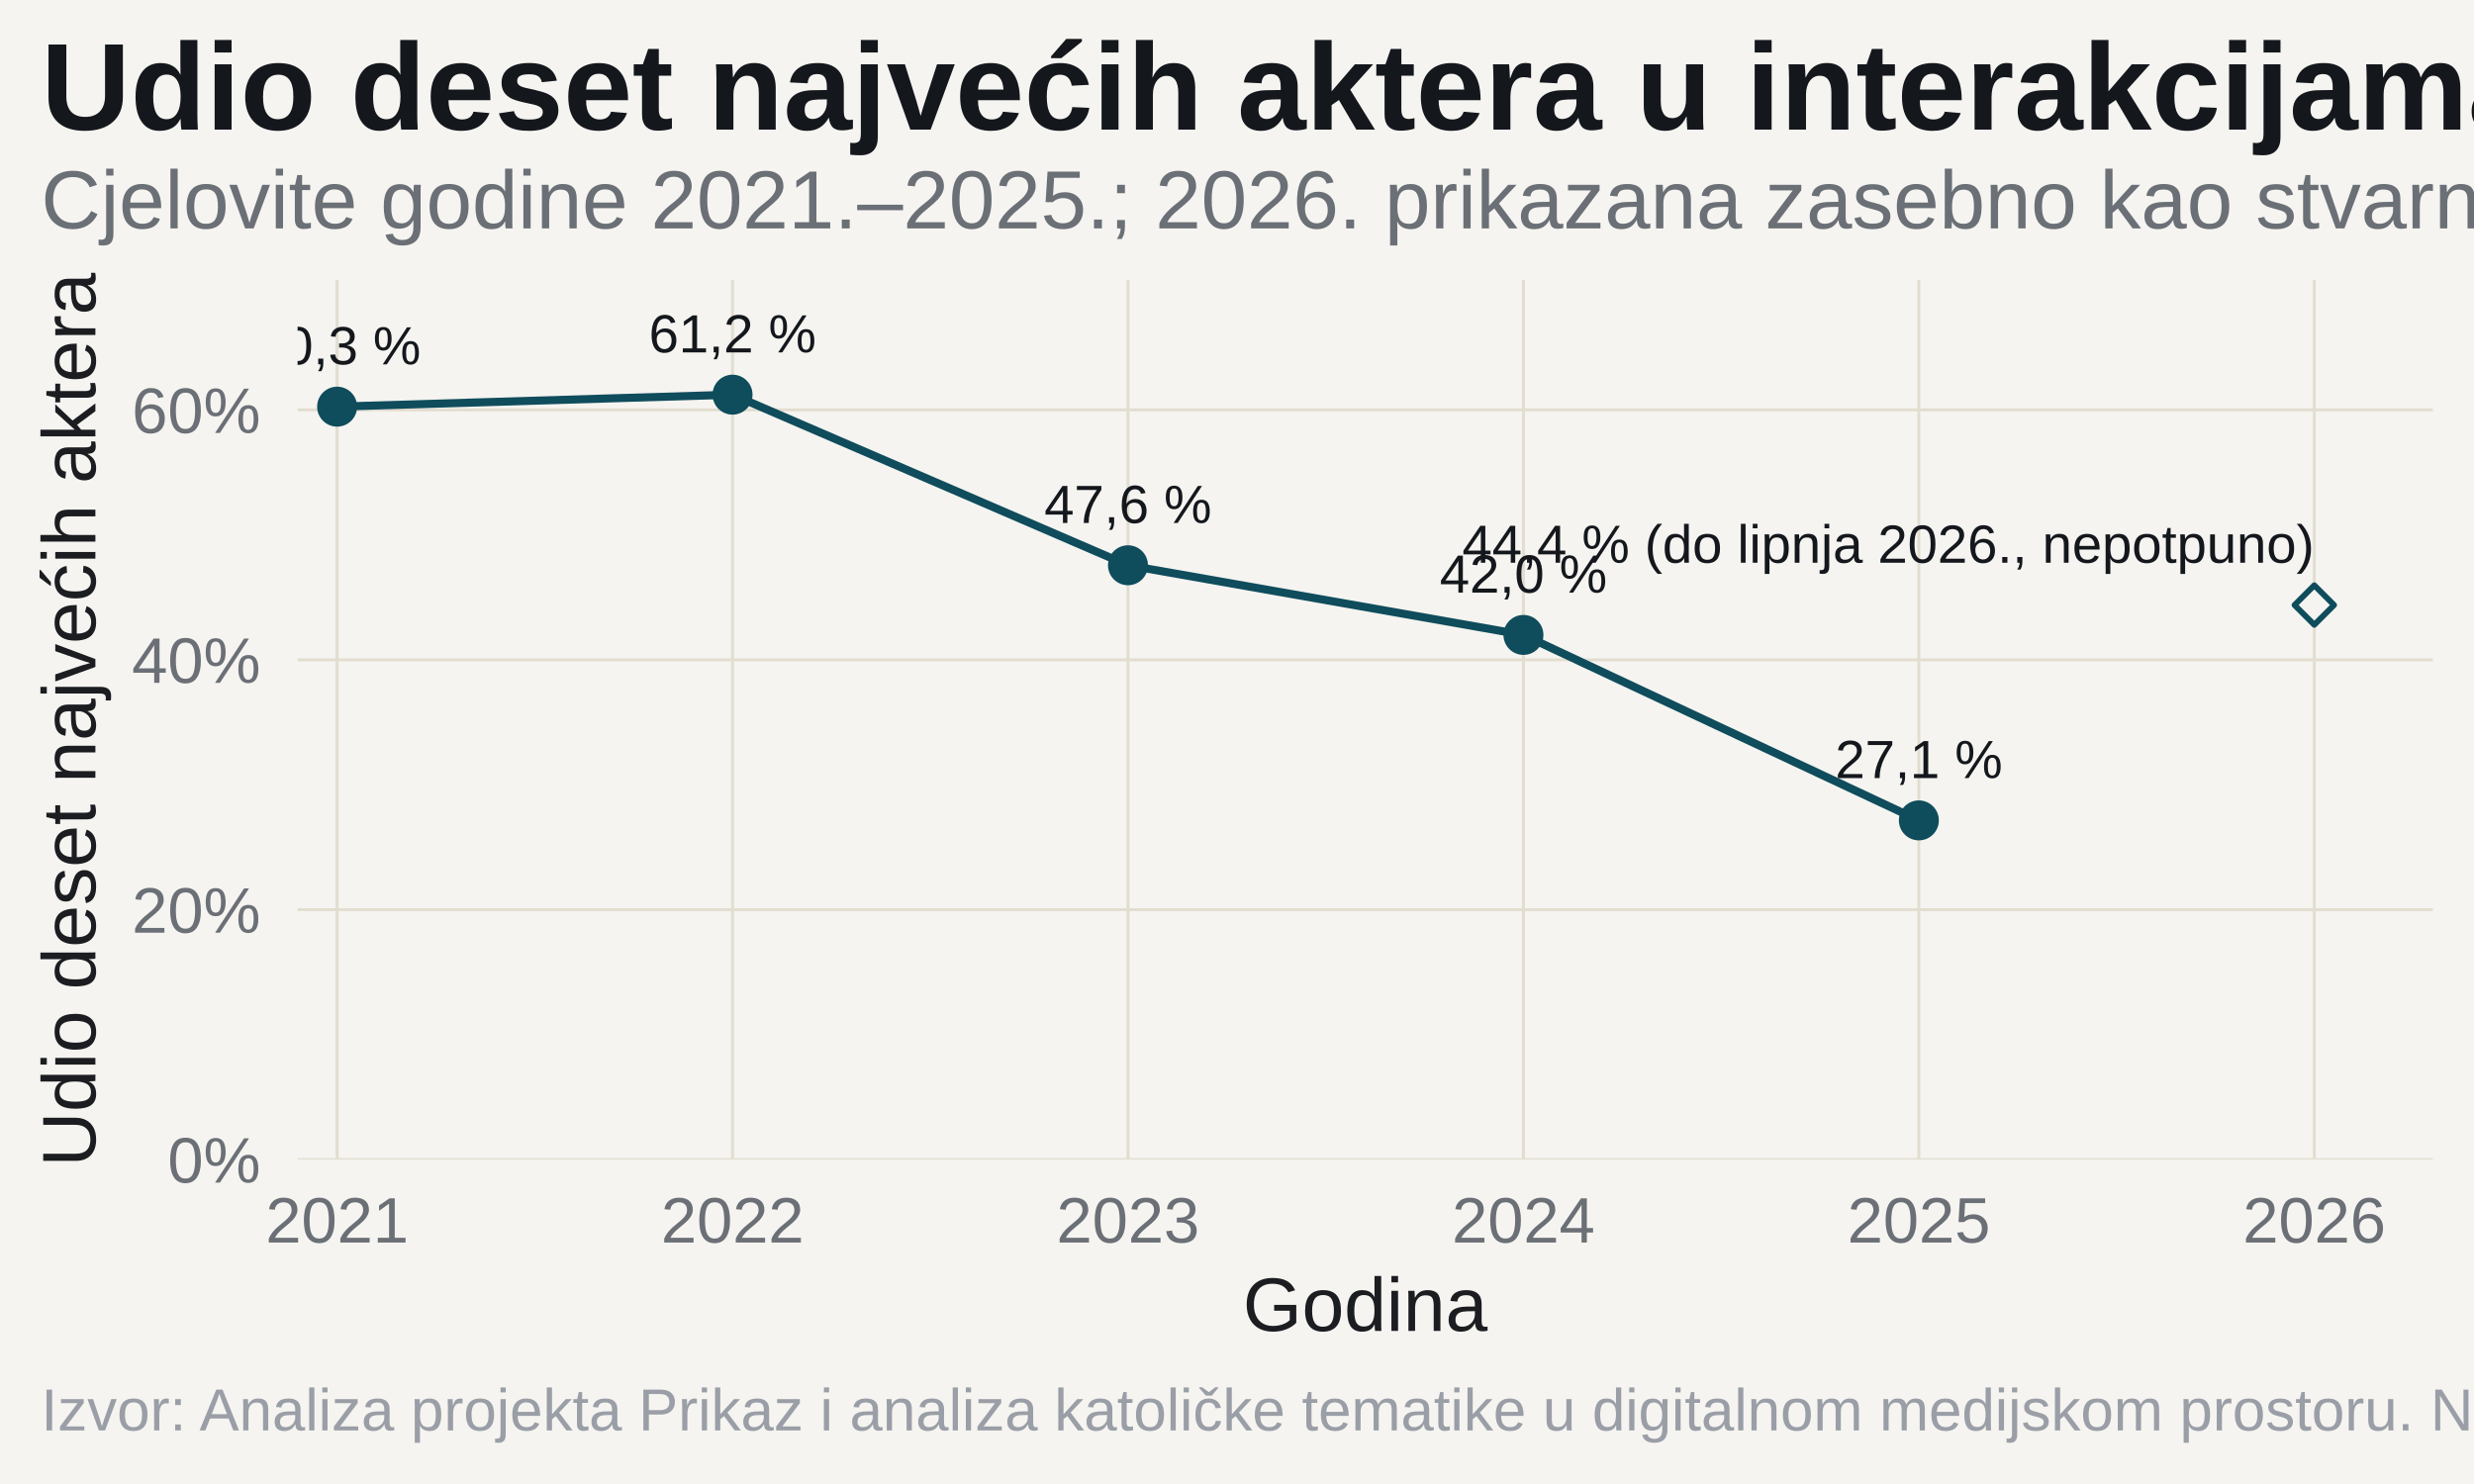
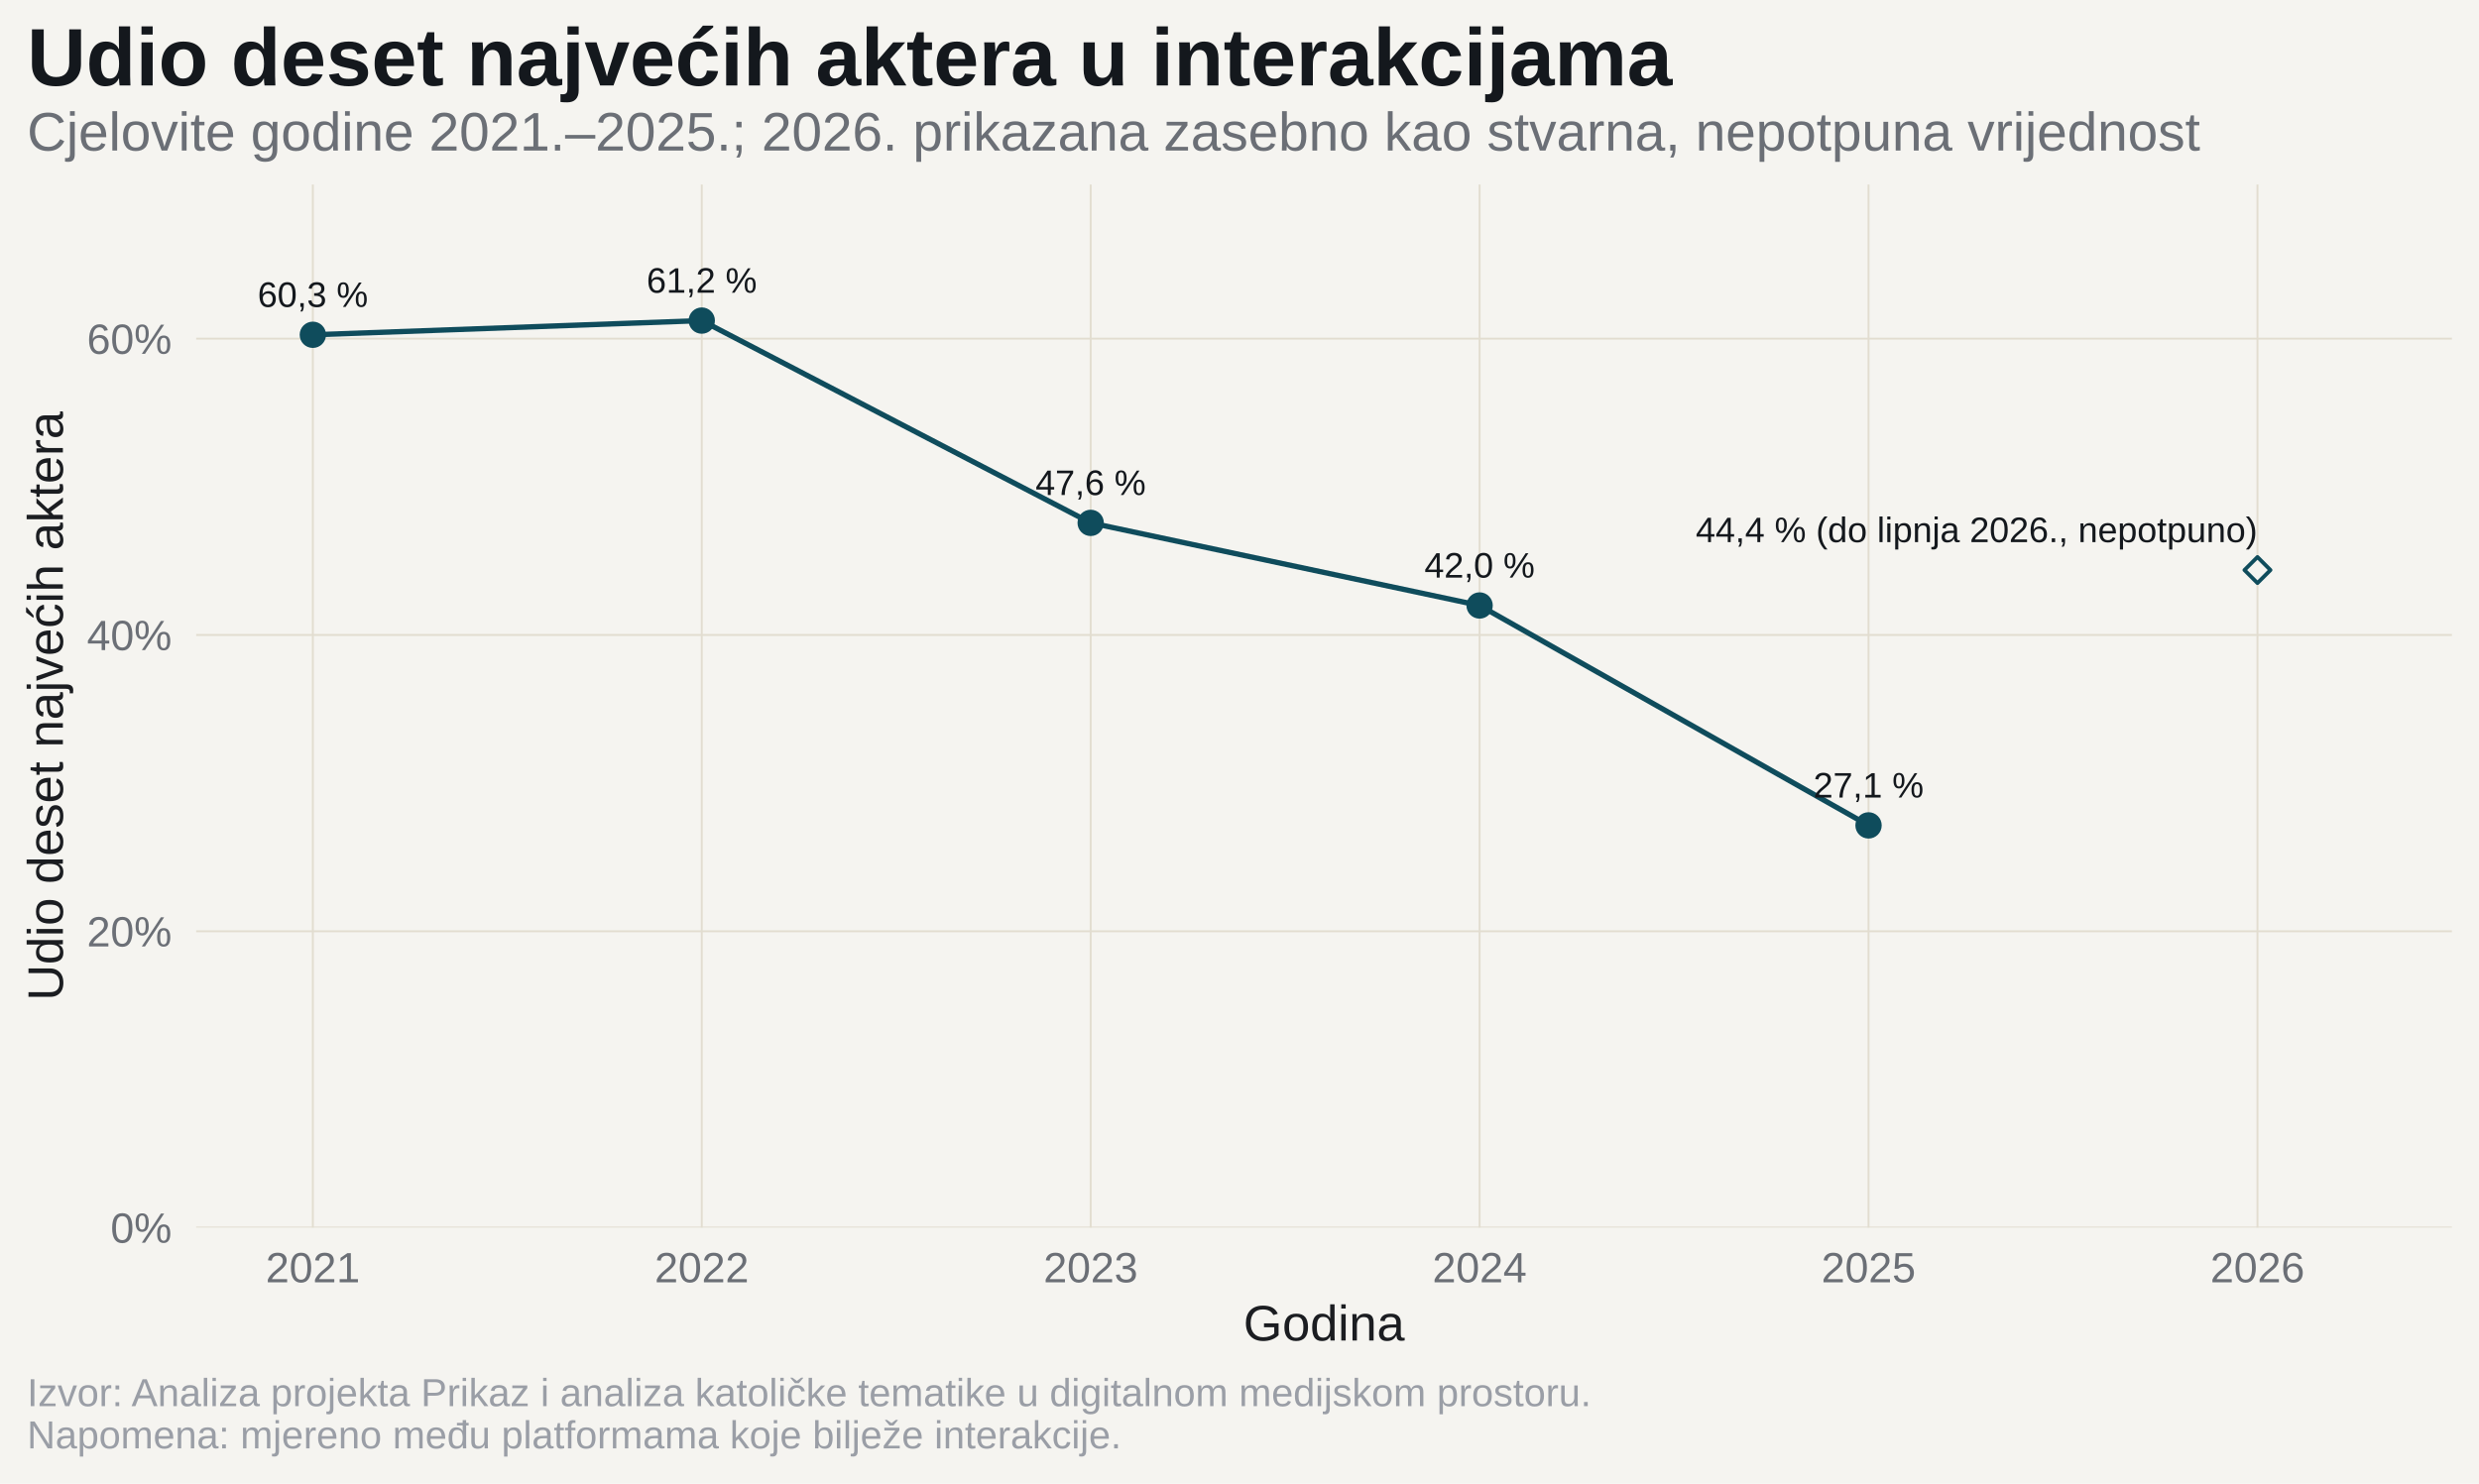
- <svg xmlns="http://www.w3.org/2000/svg" width="720.00pt" height="432.00pt" viewBox="0 0 720.00 432.00">
+ <svg xmlns="http://www.w3.org/2000/svg" width="1094.40pt" height="655.20pt" viewBox="0 0 1094.40 655.20">
  <g class="svglite">
    <defs>
      <style type="text/css">
    .svglite line, .svglite polyline, .svglite polygon, .svglite path, .svglite rect, .svglite circle {
      fill: none;
      stroke: #000000;
      stroke-linecap: round;
      stroke-linejoin: round;
      stroke-miterlimit: 10.00;
    }
    .svglite text {
      white-space: pre;
    }
    .svglite g.glyphgroup path {
      fill: inherit;
      stroke: none;
    }
  </style>
    </defs>
    <rect width="100%" height="100%" style="stroke: none; fill: #FFFFFF;" />
    <defs>
-       <clipPath id="cpMC4wMHw3MjAuMDB8MC4wMHw0MzIuMDA=">
-         <rect x="0.00" y="0.00" width="720.00" height="432.00" />
+       <clipPath id="cpMC4wMHwxMDk0LjQwfDAuMDB8NjU1LjIw">
+         <rect x="0.00" y="0.00" width="1094.40" height="655.20" />
      </clipPath>
    </defs>
-     <g clip-path="url(#cpMC4wMHw3MjAuMDB8MC4wMHw0MzIuMDA=)">
-       <rect x="0.00" y="0.00" width="720.00" height="432.00" style="stroke-width: 2.33; stroke: none; fill: #F5F4F0;" />
+     <g clip-path="url(#cpMC4wMHwxMDk0LjQwfDAuMDB8NjU1LjIw)">
+       <rect x="0.00" y="0" width="1094.40" height="655.20" style="stroke-width: 2.33; stroke: none; fill: #F5F4F0;" />
    </g>
    <defs>
-       <clipPath id="cpODYuNjB8NzA4LjA0fDgxLjQ5fDMzNy41NQ==">
-         <rect x="86.60" y="81.49" width="621.44" height="256.05" />
+       <clipPath id="cpODYuNjB8MTA4Mi40NHw4MS40OXw1NDIuMDg=">
+         <rect x="86.60" y="81.49" width="995.84" height="460.59" />
      </clipPath>
    </defs>
-     <g clip-path="url(#cpODYuNjB8NzA4LjA0fDgxLjQ5fDMzNy41NQ==)">
-       <rect x="86.60" y="81.49" width="621.44" height="256.05" style="stroke-width: 2.33; stroke: none; fill: #F5F4F0;" />
-       <polyline points="86.60,337.55 708.04,337.55 " style="stroke-width: 0.85; stroke: #E2DDD0; stroke-linecap: butt;" />
-       <polyline points="86.60,264.81 708.04,264.81 " style="stroke-width: 0.85; stroke: #E2DDD0; stroke-linecap: butt;" />
-       <polyline points="86.60,192.07 708.04,192.07 " style="stroke-width: 0.85; stroke: #E2DDD0; stroke-linecap: butt;" />
-       <polyline points="86.60,119.33 708.04,119.33 " style="stroke-width: 0.85; stroke: #E2DDD0; stroke-linecap: butt;" />
-       <polyline points="98.11,337.55 98.11,81.49 " style="stroke-width: 0.85; stroke: #E2DDD0; stroke-linecap: butt;" />
-       <polyline points="213.19,337.55 213.19,81.49 " style="stroke-width: 0.85; stroke: #E2DDD0; stroke-linecap: butt;" />
-       <polyline points="328.27,337.55 328.27,81.49 " style="stroke-width: 0.85; stroke: #E2DDD0; stroke-linecap: butt;" />
-       <polyline points="443.36,337.55 443.36,81.49 " style="stroke-width: 0.85; stroke: #E2DDD0; stroke-linecap: butt;" />
-       <polyline points="558.44,337.55 558.44,81.49 " style="stroke-width: 0.85; stroke: #E2DDD0; stroke-linecap: butt;" />
-       <polyline points="673.52,337.55 673.52,81.49 " style="stroke-width: 0.85; stroke: #E2DDD0; stroke-linecap: butt;" />
-       <polyline points="98.11,118.38 213.19,114.89 328.27,164.55 443.36,184.83 558.44,238.82 " style="stroke-width: 2.35; stroke: #0F4C5C; stroke-linecap: butt;" />
-       <circle cx="98.11" cy="118.38" r="5.04" style="stroke-width: 1.55; stroke: #0F4C5C; fill: #0F4C5C;" />
-       <circle cx="213.19" cy="114.89" r="5.04" style="stroke-width: 1.55; stroke: #0F4C5C; fill: #0F4C5C;" />
-       <circle cx="328.27" cy="164.55" r="5.04" style="stroke-width: 1.55; stroke: #0F4C5C; fill: #0F4C5C;" />
-       <circle cx="443.36" cy="184.83" r="5.04" style="stroke-width: 1.55; stroke: #0F4C5C; fill: #0F4C5C;" />
-       <circle cx="558.44" cy="238.82" r="5.04" style="stroke-width: 1.55; stroke: #0F4C5C; fill: #0F4C5C;" />
-       <text x="98.11" y="106.06" text-anchor="middle" style="font-size: 15.65px;fill: #14181D; font-family: &quot;Arial&quot;;" textLength="48.70px" lengthAdjust="spacingAndGlyphs">60,3 %</text>
-       <text x="213.19" y="102.58" text-anchor="middle" style="font-size: 15.65px;fill: #14181D; font-family: &quot;Arial&quot;;" textLength="48.70px" lengthAdjust="spacingAndGlyphs">61,2 %</text>
-       <text x="328.27" y="152.24" text-anchor="middle" style="font-size: 15.65px;fill: #14181D; font-family: &quot;Arial&quot;;" textLength="48.70px" lengthAdjust="spacingAndGlyphs">47,6 %</text>
-       <text x="443.36" y="172.51" text-anchor="middle" style="font-size: 15.65px;fill: #14181D; font-family: &quot;Arial&quot;;" textLength="48.70px" lengthAdjust="spacingAndGlyphs">42,0 %</text>
-       <text x="558.44" y="226.50" text-anchor="middle" style="font-size: 15.65px;fill: #14181D; font-family: &quot;Arial&quot;;" textLength="48.70px" lengthAdjust="spacingAndGlyphs">27,1 %</text>
-       <polygon points="673.52,181.88 679.27,176.13 673.52,170.38 667.77,176.13 " style="stroke-width: 1.70; stroke: #0F4C5C; fill: #F5F4F0;" />
-       <text x="673.52" y="163.82" text-anchor="end" style="font-size: 15.65px;fill: #14181D; font-family: &quot;Arial&quot;;" textLength="247.88px" lengthAdjust="spacingAndGlyphs">44,4 % (do lipnja 2026., nepotpuno)</text>
+     <g clip-path="url(#cpODYuNjB8MTA4Mi40NHw4MS40OXw1NDIuMDg=)">
+       <rect x="86.60" y="81.49" width="995.84" height="460.59" style="stroke-width: 2.33; stroke: none; fill: #F5F4F0;" />
+       <polyline points="86.60,542.08 1082.44,542.08 " style="stroke-width: 0.85; stroke: #E2DDD0; stroke-linecap: butt;" />
+       <polyline points="86.60,411.24 1082.44,411.24 " style="stroke-width: 0.85; stroke: #E2DDD0; stroke-linecap: butt;" />
+       <polyline points="86.60,280.40 1082.44,280.40 " style="stroke-width: 0.85; stroke: #E2DDD0; stroke-linecap: butt;" />
+       <polyline points="86.60,149.55 1082.44,149.55 " style="stroke-width: 0.85; stroke: #E2DDD0; stroke-linecap: butt;" />
+       <polyline points="138.11,542.08 138.11,81.49 " style="stroke-width: 0.85; stroke: #E2DDD0; stroke-linecap: butt;" />
+       <polyline points="309.81,542.08 309.81,81.49 " style="stroke-width: 0.85; stroke: #E2DDD0; stroke-linecap: butt;" />
+       <polyline points="481.50,542.08 481.50,81.49 " style="stroke-width: 0.85; stroke: #E2DDD0; stroke-linecap: butt;" />
+       <polyline points="653.20,542.08 653.20,81.49 " style="stroke-width: 0.85; stroke: #E2DDD0; stroke-linecap: butt;" />
+       <polyline points="824.90,542.08 824.90,81.49 " style="stroke-width: 0.85; stroke: #E2DDD0; stroke-linecap: butt;" />
+       <polyline points="996.60,542.08 996.60,81.49 " style="stroke-width: 0.85; stroke: #E2DDD0; stroke-linecap: butt;" />
+       <polyline points="138.11,147.84 309.81,141.57 481.50,230.90 653.20,267.38 824.90,364.49 " style="stroke-width: 2.35; stroke: #0F4C5C; stroke-linecap: butt;" />
+       <circle cx="138.11" cy="147.84" r="5.04" style="stroke-width: 1.55; stroke: #0F4C5C; fill: #0F4C5C;" />
+       <circle cx="309.81" cy="141.57" r="5.04" style="stroke-width: 1.55; stroke: #0F4C5C; fill: #0F4C5C;" />
+       <circle cx="481.50" cy="230.90" r="5.04" style="stroke-width: 1.55; stroke: #0F4C5C; fill: #0F4C5C;" />
+       <circle cx="653.20" cy="267.38" r="5.04" style="stroke-width: 1.55; stroke: #0F4C5C; fill: #0F4C5C;" />
+       <circle cx="824.90" cy="364.49" r="5.04" style="stroke-width: 1.55; stroke: #0F4C5C; fill: #0F4C5C;" />
+       <text x="138.11" y="135.53" text-anchor="middle" style="font-size: 15.65px;fill: #14181D; font-family: &quot;Arial&quot;;" textLength="48.70px" lengthAdjust="spacingAndGlyphs">60,3 %</text>
+       <text x="309.81" y="129.26" text-anchor="middle" style="font-size: 15.65px;fill: #14181D; font-family: &quot;Arial&quot;;" textLength="48.70px" lengthAdjust="spacingAndGlyphs">61,2 %</text>
+       <text x="481.50" y="218.59" text-anchor="middle" style="font-size: 15.65px;fill: #14181D; font-family: &quot;Arial&quot;;" textLength="48.70px" lengthAdjust="spacingAndGlyphs">47,6 %</text>
+       <text x="653.20" y="255.06" text-anchor="middle" style="font-size: 15.65px;fill: #14181D; font-family: &quot;Arial&quot;;" textLength="48.70px" lengthAdjust="spacingAndGlyphs">42,0 %</text>
+       <text x="824.90" y="352.18" text-anchor="middle" style="font-size: 15.65px;fill: #14181D; font-family: &quot;Arial&quot;;" textLength="48.70px" lengthAdjust="spacingAndGlyphs">27,1 %</text>
+       <polygon points="996.60,257.47 1002.34,251.73 996.60,245.98 990.85,251.73 " style="stroke-width: 1.70; stroke: #0F4C5C; fill: #F5F4F0;" />
+       <text x="996.60" y="239.41" text-anchor="end" style="font-size: 15.65px;fill: #14181D; font-family: &quot;Arial&quot;;" textLength="247.88px" lengthAdjust="spacingAndGlyphs">44,4 % (do lipnja 2026., nepotpuno)</text>
    </g>
-     <g clip-path="url(#cpMC4wMHw3MjAuMDB8MC4wMHw0MzIuMDA=)">
-       <text x="75.84" y="344.25" text-anchor="end" style="font-size: 18.72px;fill: #6B6F76; font-family: &quot;Arial&quot;;" textLength="27.05px" lengthAdjust="spacingAndGlyphs">0%</text>
-       <text x="75.84" y="271.51" text-anchor="end" style="font-size: 18.72px;fill: #6B6F76; font-family: &quot;Arial&quot;;" textLength="37.45px" lengthAdjust="spacingAndGlyphs">20%</text>
-       <text x="75.84" y="198.77" text-anchor="end" style="font-size: 18.72px;fill: #6B6F76; font-family: &quot;Arial&quot;;" textLength="37.45px" lengthAdjust="spacingAndGlyphs">40%</text>
-       <text x="75.84" y="126.03" text-anchor="end" style="font-size: 18.72px;fill: #6B6F76; font-family: &quot;Arial&quot;;" textLength="37.45px" lengthAdjust="spacingAndGlyphs">60%</text>
-       <text x="98.11" y="361.71" text-anchor="middle" style="font-size: 18.72px;fill: #6B6F76; font-family: &quot;Arial&quot;;" textLength="41.62px" lengthAdjust="spacingAndGlyphs">2021</text>
-       <text x="213.19" y="361.71" text-anchor="middle" style="font-size: 18.72px;fill: #6B6F76; font-family: &quot;Arial&quot;;" textLength="41.62px" lengthAdjust="spacingAndGlyphs">2022</text>
-       <text x="328.27" y="361.71" text-anchor="middle" style="font-size: 18.72px;fill: #6B6F76; font-family: &quot;Arial&quot;;" textLength="41.62px" lengthAdjust="spacingAndGlyphs">2023</text>
-       <text x="443.36" y="361.71" text-anchor="middle" style="font-size: 18.72px;fill: #6B6F76; font-family: &quot;Arial&quot;;" textLength="41.62px" lengthAdjust="spacingAndGlyphs">2024</text>
-       <text x="558.44" y="361.71" text-anchor="middle" style="font-size: 18.72px;fill: #6B6F76; font-family: &quot;Arial&quot;;" textLength="41.62px" lengthAdjust="spacingAndGlyphs">2025</text>
-       <text x="673.52" y="361.71" text-anchor="middle" style="font-size: 18.72px;fill: #6B6F76; font-family: &quot;Arial&quot;;" textLength="41.62px" lengthAdjust="spacingAndGlyphs">2026</text>
-       <text x="397.32" y="387.44" text-anchor="middle" style="font-size: 22.08px;fill: #1B1D21; font-family: &quot;Arial&quot;;" textLength="71.20px" lengthAdjust="spacingAndGlyphs">Godina</text>
-       <text transform="translate(27.76,209.52) rotate(-90)" text-anchor="middle" style="font-size: 22.08px;fill: #1B1D21; font-family: &quot;Arial&quot;;" textLength="260.28px" lengthAdjust="spacingAndGlyphs">Udio deset najvećih aktera</text>
+     <g clip-path="url(#cpMC4wMHwxMDk0LjQwfDAuMDB8NjU1LjIw)">
+       <text x="75.84" y="548.79" text-anchor="end" style="font-size: 18.72px;fill: #6B6F76; font-family: &quot;Arial&quot;;" textLength="27.05px" lengthAdjust="spacingAndGlyphs">0%</text>
+       <text x="75.84" y="417.94" text-anchor="end" style="font-size: 18.72px;fill: #6B6F76; font-family: &quot;Arial&quot;;" textLength="37.45px" lengthAdjust="spacingAndGlyphs">20%</text>
+       <text x="75.84" y="287.10" text-anchor="end" style="font-size: 18.72px;fill: #6B6F76; font-family: &quot;Arial&quot;;" textLength="37.45px" lengthAdjust="spacingAndGlyphs">40%</text>
+       <text x="75.84" y="156.26" text-anchor="end" style="font-size: 18.72px;fill: #6B6F76; font-family: &quot;Arial&quot;;" textLength="37.45px" lengthAdjust="spacingAndGlyphs">60%</text>
+       <text x="138.11" y="566.25" text-anchor="middle" style="font-size: 18.72px;fill: #6B6F76; font-family: &quot;Arial&quot;;" textLength="41.62px" lengthAdjust="spacingAndGlyphs">2021</text>
+       <text x="309.81" y="566.25" text-anchor="middle" style="font-size: 18.72px;fill: #6B6F76; font-family: &quot;Arial&quot;;" textLength="41.62px" lengthAdjust="spacingAndGlyphs">2022</text>
+       <text x="481.50" y="566.25" text-anchor="middle" style="font-size: 18.72px;fill: #6B6F76; font-family: &quot;Arial&quot;;" textLength="41.62px" lengthAdjust="spacingAndGlyphs">2023</text>
+       <text x="653.20" y="566.25" text-anchor="middle" style="font-size: 18.72px;fill: #6B6F76; font-family: &quot;Arial&quot;;" textLength="41.62px" lengthAdjust="spacingAndGlyphs">2024</text>
+       <text x="824.90" y="566.25" text-anchor="middle" style="font-size: 18.72px;fill: #6B6F76; font-family: &quot;Arial&quot;;" textLength="41.62px" lengthAdjust="spacingAndGlyphs">2025</text>
+       <text x="996.60" y="566.25" text-anchor="middle" style="font-size: 18.72px;fill: #6B6F76; font-family: &quot;Arial&quot;;" textLength="41.62px" lengthAdjust="spacingAndGlyphs">2026</text>
+       <text x="584.52" y="591.98" text-anchor="middle" style="font-size: 22.08px;fill: #1B1D21; font-family: &quot;Arial&quot;;" textLength="71.20px" lengthAdjust="spacingAndGlyphs">Godina</text>
+       <text transform="translate(27.76,311.79) rotate(-90)" text-anchor="middle" style="font-size: 22.08px;fill: #1B1D21; font-family: &quot;Arial&quot;;" textLength="260.28px" lengthAdjust="spacingAndGlyphs">Udio deset najvećih aktera</text>
      <text x="11.96" y="66.48" style="font-size: 24.00px;fill: #6B6F76; font-family: &quot;Arial&quot;;" textLength="959.22px" lengthAdjust="spacingAndGlyphs">Cjelovite godine 2021.–2025.; 2026. prikazana zasebno kao stvarna, nepotpuna vrijednost</text>
      <text x="11.96" y="37.73" style="font-size: 36.00px; font-weight: bold;fill: #14181D; font-family: &quot;Arial&quot;;" textLength="726.16px" lengthAdjust="spacingAndGlyphs">Udio deset najvećih aktera u interakcijama</text>
-       <text x="11.96" y="416.41" style="font-size: 17.28px;fill: #9A9EA6; font-family: &quot;Arial&quot;;" textLength="1177.78px" lengthAdjust="spacingAndGlyphs">Izvor: Analiza projekta Prikaz i analiza katoličke tematike u digitalnom medijskom prostoru. Napomena: mjereno među platformama koje bilježe interakcije.</text>
+       <text x="11.96" y="620.95" style="font-size: 17.28px;fill: #9A9EA6; font-family: &quot;Arial&quot;;" textLength="690.16px" lengthAdjust="spacingAndGlyphs">Izvor: Analiza projekta Prikaz i analiza katoličke tematike u digitalnom medijskom prostoru.</text>
+       <text x="11.96" y="639.61" style="font-size: 17.28px;fill: #9A9EA6; font-family: &quot;Arial&quot;;" textLength="482.83px" lengthAdjust="spacingAndGlyphs">Napomena: mjereno među platformama koje bilježe interakcije.</text>
    </g>
  </g>
</svg>
